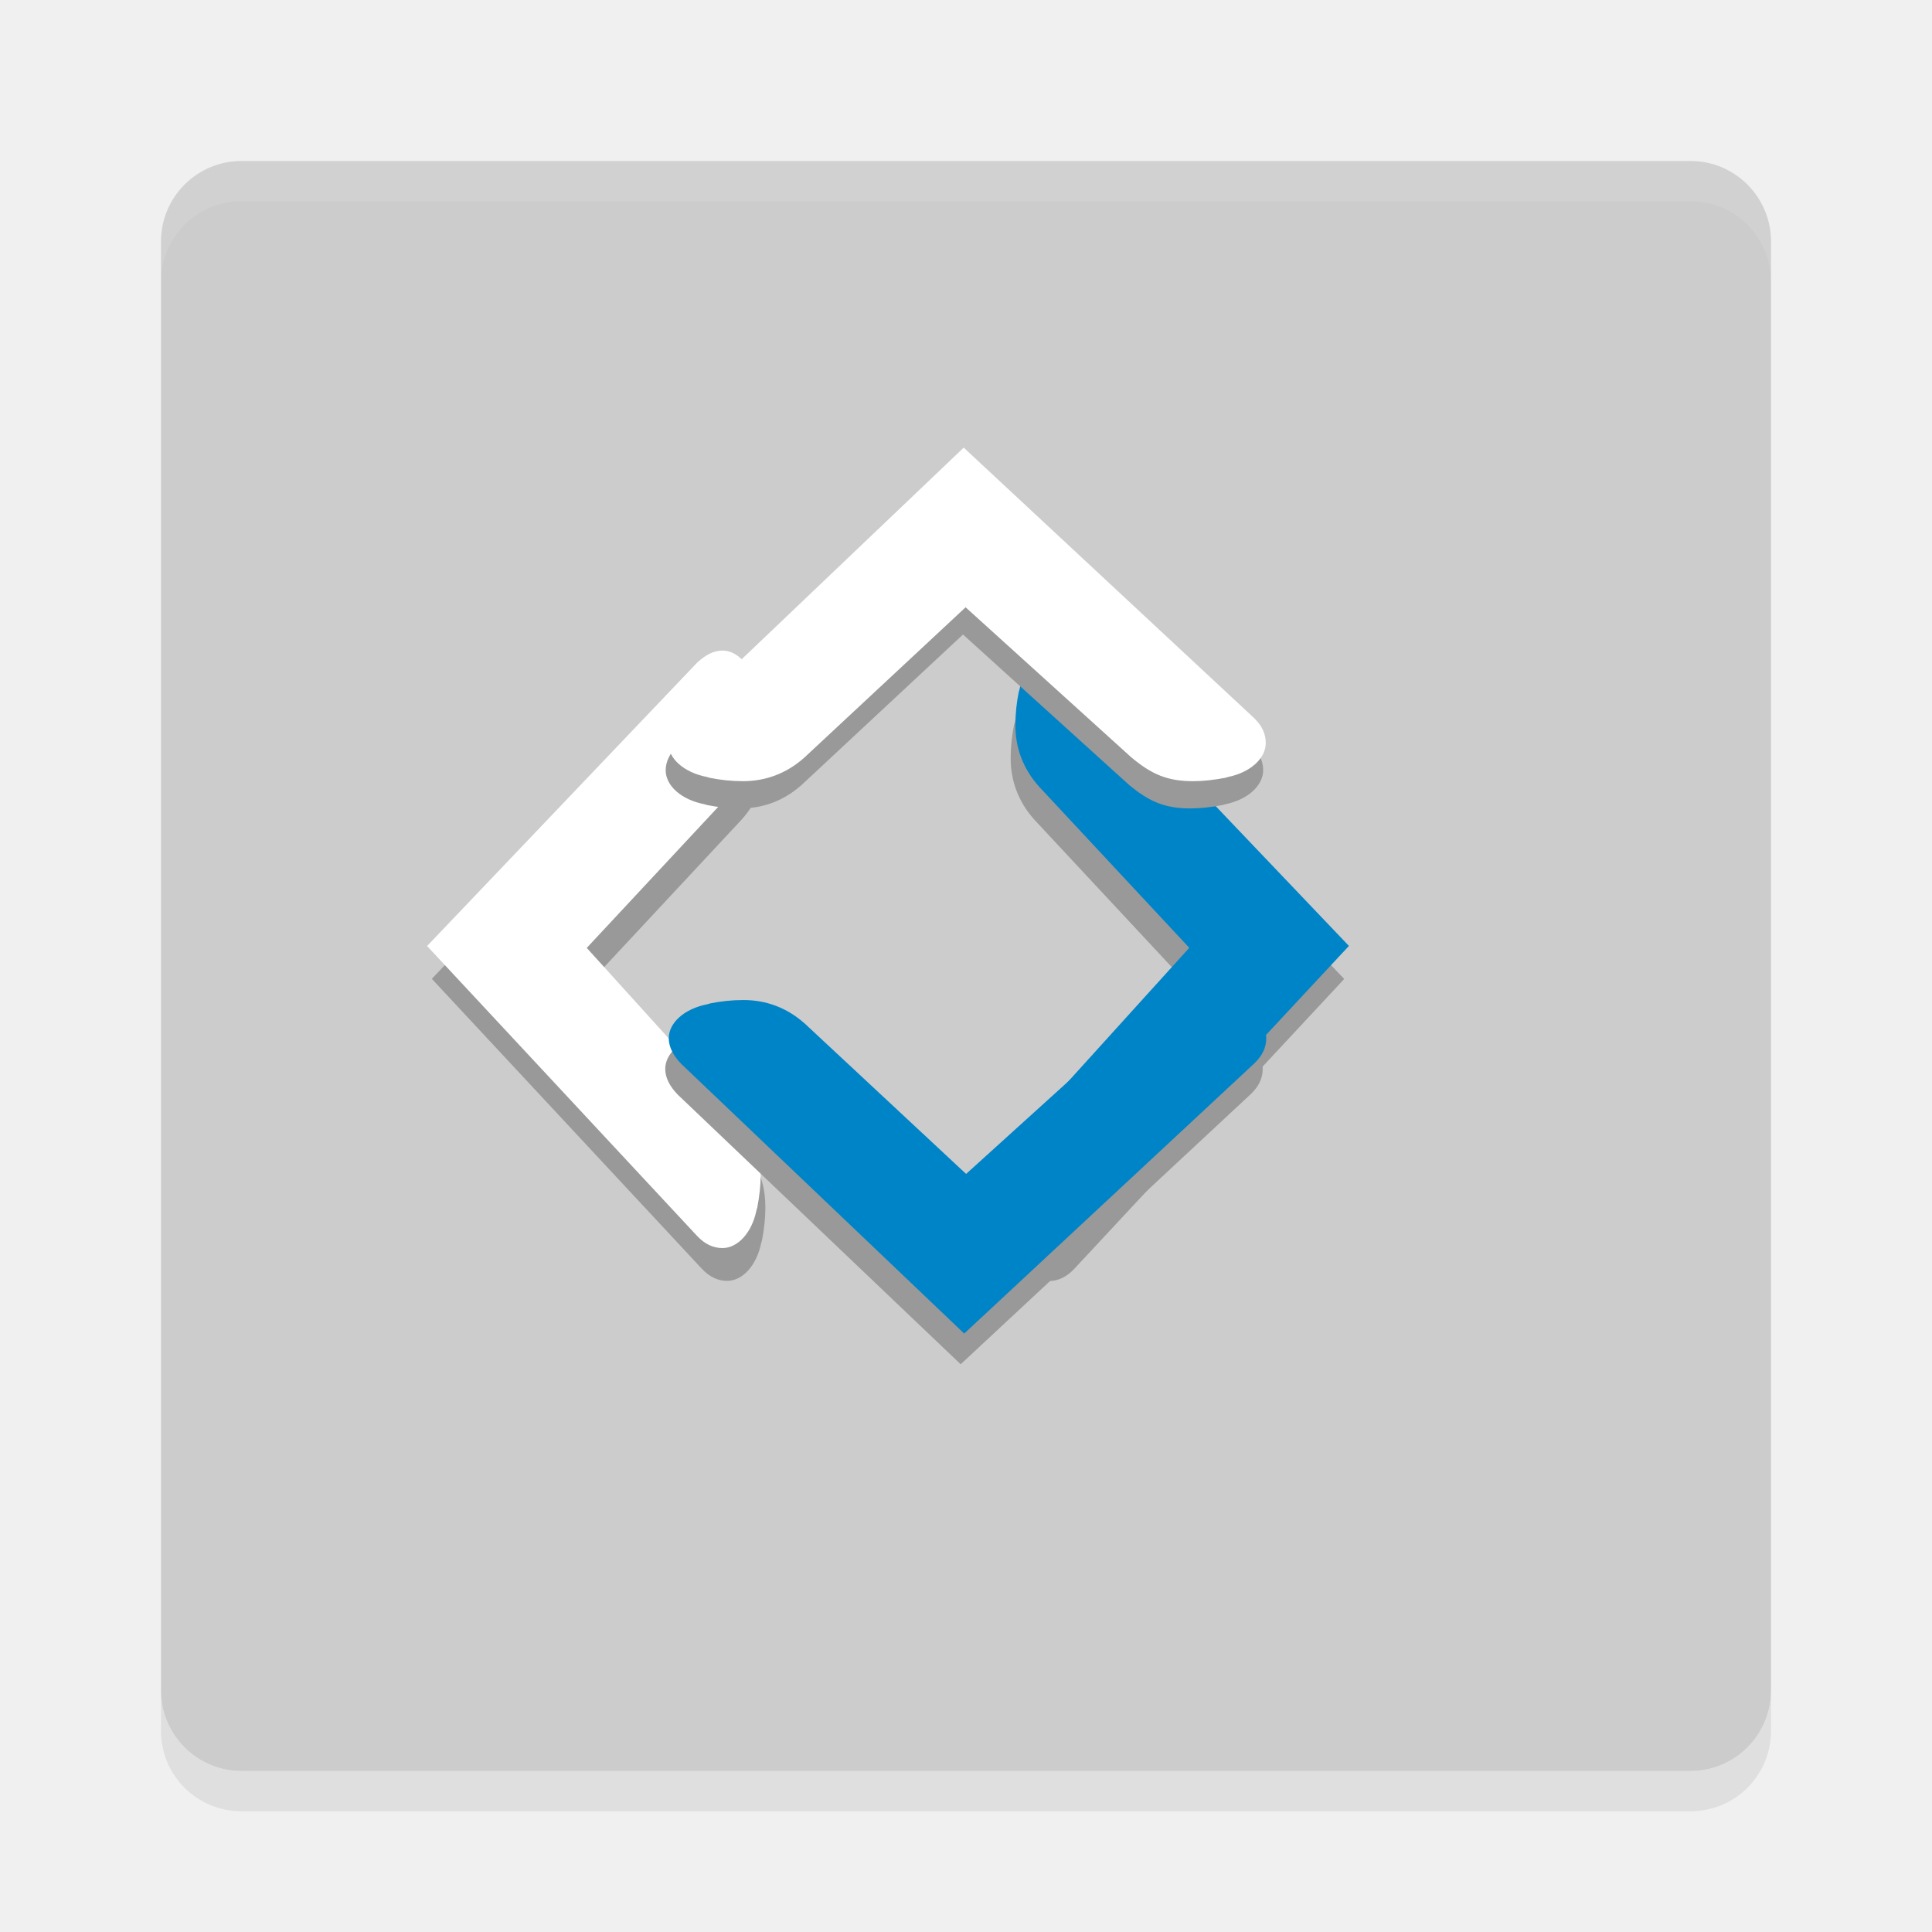
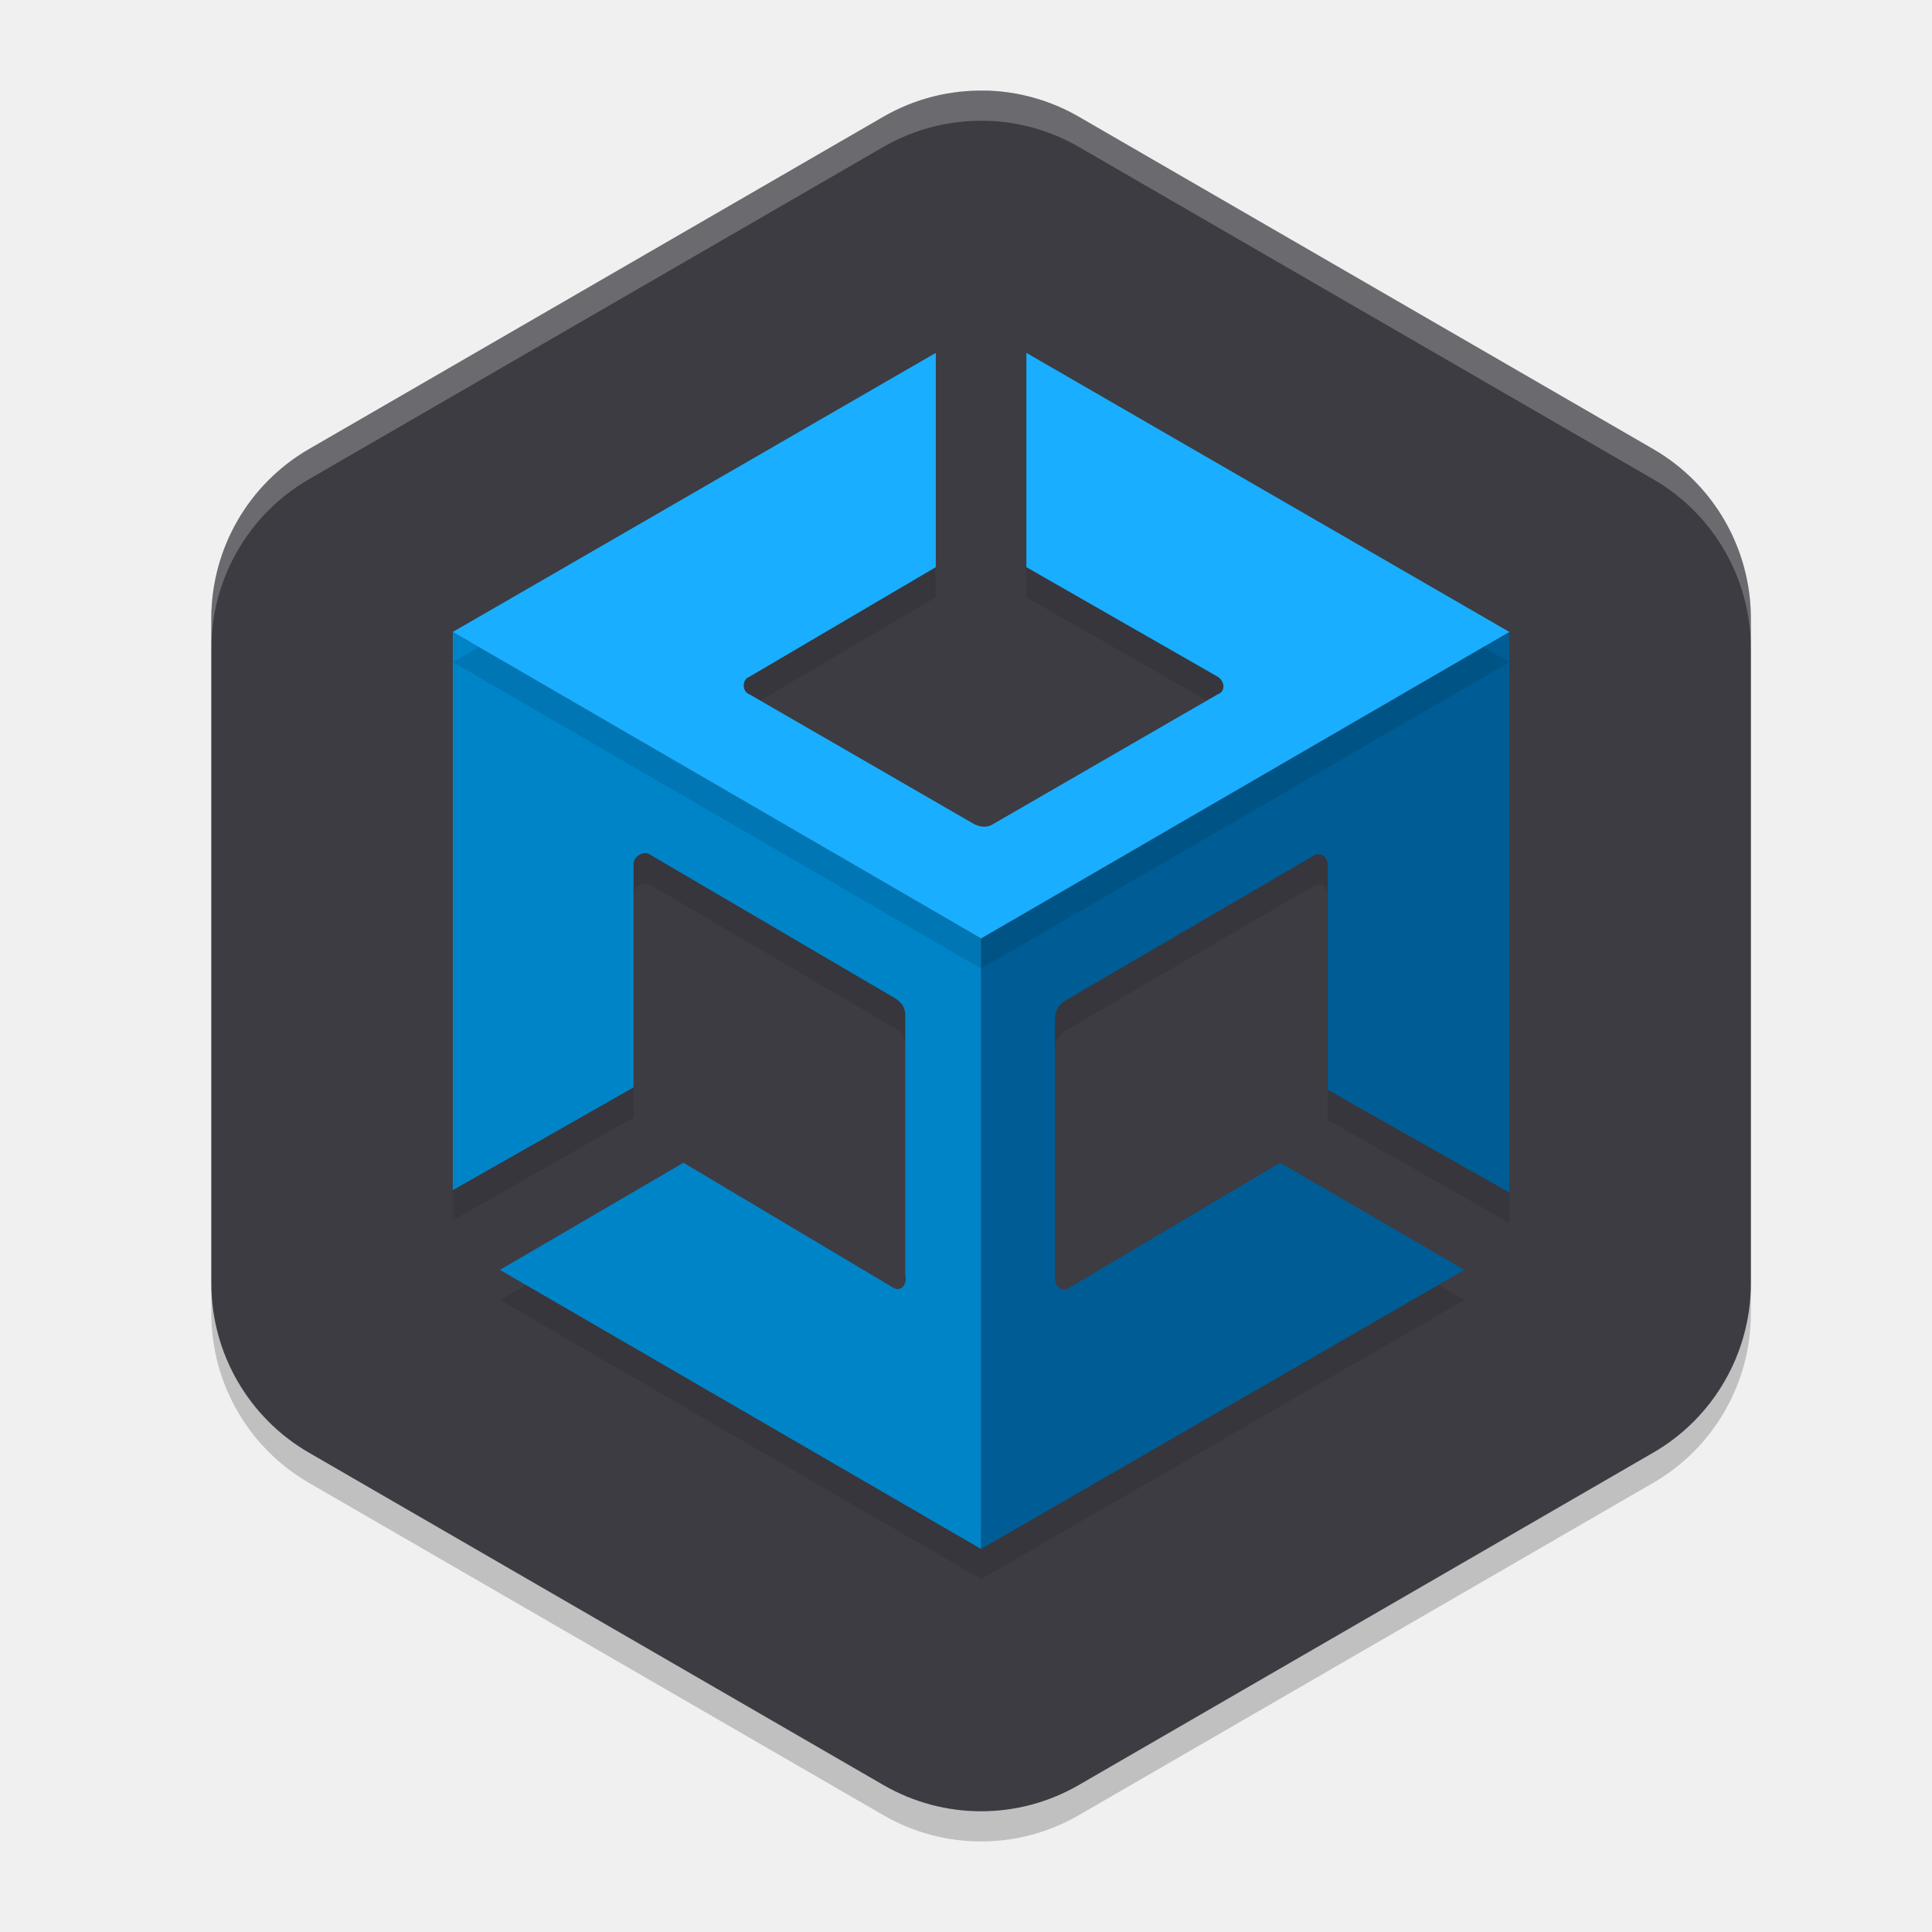
- <svg xmlns="http://www.w3.org/2000/svg" height="48" width="48" version="1.1" id="svg14">
-   <defs id="defs18" />
-   <path style="opacity:0.2;fill:#999999" d="m4 42v1c0 1.108 0.892 2 2 2h36c1.108 0 2-0.892 2-2v-1c0 1.108-0.892 2-2 2h-36c-1.108 0-2-0.892-2-2z" id="path2" />
-   <rect style="fill:#cccccc" rx="2" ry="2" height="40" width="40" y="4" x="4" id="rect4" />
-   <path style="opacity:.1;fill:#ffffff" d="m6 4c-1.108 0-2 0.892-2 2v1c0-1.108 0.892-2 2-2h36c1.108 0 2 0.892 2 2v-1c0-1.108-0.892-2-2-2z" id="path6" />
-   <text xml:space="preserve" style="font-weight:bold;font-size:26.667px;font-family:Ubuntu;-inkscape-font-specification:'Ubuntu Bold';text-align:center;text-anchor:middle;fill:#999999;stroke-width:0.25;stroke-linejoin:round;stop-color:#000000" x="-29.123" y="23.529" id="text490">
-     <tspan id="tspan488" x="-29.123" y="23.529" />
-   </text>
-   <g id="g589" transform="translate(67.90056,2.882252)">
-     <text xml:space="preserve" style="font-weight:bold;font-size:22.629px;font-family:Ubuntu;-inkscape-font-specification:'Ubuntu Bold';text-align:center;text-anchor:middle;fill:#999999;stroke-width:0.212;stroke-linejoin:round;stop-color:#000000" x="-43.317" y="20.442" id="text494-3" transform="scale(0.6662896,1.500849)">
-       <tspan id="tspan492-6" x="-43.317" y="20.442" style="font-style:normal;font-variant:normal;font-weight:bold;font-stretch:normal;font-family:'Nimbus Mono PS';-inkscape-font-specification:'Nimbus Mono PS Bold';fill:#999999;stroke-width:0.212">&gt;</tspan>
-     </text>
-     <text xml:space="preserve" style="font-weight:bold;font-size:22.629px;font-family:Ubuntu;-inkscape-font-specification:'Ubuntu Bold';text-align:center;text-anchor:middle;fill:#0084c8;stroke-width:0.212;stroke-linejoin:round;stop-color:#000000" x="-43.143" y="19.897" id="text494" transform="scale(0.6662896,1.500849)">
-       <tspan id="tspan492" x="-43.143" y="19.897" style="font-style:normal;font-variant:normal;font-weight:bold;font-stretch:normal;font-family:'Nimbus Mono PS';-inkscape-font-specification:'Nimbus Mono PS Bold';fill:#0084c8;stroke-width:0.212">&gt;</tspan>
-     </text>
-   </g>
-   <text xml:space="preserve" style="font-weight:bold;font-size:22.629px;font-family:Ubuntu;-inkscape-font-specification:'Ubuntu Bold';text-align:center;text-anchor:middle;fill:#999999;stroke-width:0.212;stroke-linejoin:round;stop-color:#000000" x="-13.517" y="22.362" id="text494-3-5" transform="scale(-0.6662896,1.500849)">
-     <tspan id="tspan492-6-3" x="-13.517" y="22.362" style="font-style:normal;font-variant:normal;font-weight:bold;font-stretch:normal;font-family:'Nimbus Mono PS';-inkscape-font-specification:'Nimbus Mono PS Bold';fill:#999999;stroke-width:0.212">&gt;</tspan>
-   </text>
-   <text xml:space="preserve" style="font-weight:bold;font-size:22.629px;font-family:Ubuntu;-inkscape-font-specification:'Ubuntu Bold';text-align:center;text-anchor:middle;fill:#ffffff;stroke-width:0.212;stroke-linejoin:round;stop-color:#000000" x="-13.344" y="21.817" id="text494-5" transform="scale(-0.6662896,1.500849)">
-     <tspan id="tspan492-62" x="-13.344" y="21.817" style="font-style:normal;font-variant:normal;font-weight:bold;font-stretch:normal;font-family:'Nimbus Mono PS';-inkscape-font-specification:'Nimbus Mono PS Bold';fill:#ffffff;stroke-width:0.212">&gt;</tspan>
-   </text>
-   <g id="g701" transform="translate(66.54808,14.62975)">
-     <text xml:space="preserve" style="font-weight:bold;font-size:22.629px;font-family:Ubuntu;-inkscape-font-specification:'Ubuntu Bold';text-align:center;text-anchor:middle;fill:#999999;stroke-width:0.212;stroke-linejoin:round;stop-color:#000000" x="37.381" y="-22.279" id="text494-3-5-1" transform="matrix(0,0.6662896,1.500849,0,0,0)">
-       <tspan id="tspan492-6-3-2" x="37.381" y="-22.279" style="font-style:normal;font-variant:normal;font-weight:bold;font-stretch:normal;font-family:'Nimbus Mono PS';-inkscape-font-specification:'Nimbus Mono PS Bold';fill:#999999;stroke-width:0.212">&gt;</tspan>
-     </text>
-     <text xml:space="preserve" style="font-weight:bold;font-size:22.629px;font-family:Ubuntu;-inkscape-font-specification:'Ubuntu Bold';text-align:center;text-anchor:middle;fill:#0084c8;stroke-width:0.212;stroke-linejoin:round;stop-color:#000000" x="36.235" y="-22.222" id="text494-5-7" transform="matrix(0,0.6662896,1.500849,0,0,0)">
-       <tspan id="tspan492-62-0" x="36.235" y="-22.222" style="font-style:normal;font-variant:normal;font-weight:bold;font-stretch:normal;font-family:'Nimbus Mono PS';-inkscape-font-specification:'Nimbus Mono PS Bold';fill:#0084c8;stroke-width:0.212">&gt;</tspan>
-     </text>
-   </g>
-   <text xml:space="preserve" style="font-weight:bold;font-size:22.629px;font-family:Ubuntu;-inkscape-font-specification:'Ubuntu Bold';text-align:center;text-anchor:middle;fill:#999999;stroke-width:0.212;stroke-linejoin:round;stop-color:#000000" x="-15.125" y="22.069" id="text494-3-5-1-6" transform="matrix(0,-0.6662896,1.500849,0,0,0)">
-     <tspan id="tspan492-6-3-2-7" x="-15.125" y="22.069" style="font-style:normal;font-variant:normal;font-weight:bold;font-stretch:normal;font-family:'Nimbus Mono PS';-inkscape-font-specification:'Nimbus Mono PS Bold';fill:#999999;stroke-width:0.212">&gt;</tspan>
-   </text>
-   <text xml:space="preserve" style="font-weight:bold;font-size:22.629px;font-family:Ubuntu;-inkscape-font-specification:'Ubuntu Bold';text-align:center;text-anchor:middle;fill:#ffffff;stroke-width:0.212;stroke-linejoin:round;stop-color:#000000" x="-14.109" y="22.11" id="text494-5-7-5" transform="matrix(0,-0.6662896,1.500849,0,0,0)">
-     <tspan id="tspan492-62-0-3" x="-14.109" y="22.11" style="font-style:normal;font-variant:normal;font-weight:bold;font-stretch:normal;font-family:'Nimbus Mono PS';-inkscape-font-specification:'Nimbus Mono PS Bold';fill:#ffffff;stroke-width:0.212">&gt;</tspan>
-   </text>
+ <svg xmlns="http://www.w3.org/2000/svg" width="64" height="64" version="1" id="svg22">
+   <defs id="defs26" />
+   <path style="opacity:0.2" d="m 32.652,4 v 0.003 A 6.468,6.481 0 0 0 29.265,4.866 L 10.235,15.876 a 6.468,6.481 0 0 0 -3.235,5.614 v 22.021 a 6.468,6.481 0 0 0 3.235,5.611 l 19.031,11.01 a 6.468,6.481 0 0 0 6.469,0 L 54.765,49.121 A 6.468,6.481 0 0 0 58,43.51 V 21.49 A 6.468,6.481 0 0 0 54.765,15.876 L 35.735,4.866 A 6.468,6.481 0 0 0 32.652,4 Z" id="path2" />
+   <path style="fill:#1d1d25;fill-opacity:0.807" d="m 32.652,3 v 0.003 A 6.468,6.481 0 0 0 29.265,3.866 L 10.235,14.876 a 6.468,6.481 0 0 0 -3.235,5.614 v 22.021 a 6.468,6.481 0 0 0 3.235,5.611 l 19.031,11.01 a 6.468,6.481 0 0 0 6.469,0 L 54.765,48.121 A 6.468,6.481 0 0 0 58,42.51 V 20.49 A 6.468,6.481 0 0 0 54.765,14.876 L 35.735,3.866 A 6.468,6.481 0 0 0 32.652,3 Z" id="path4" />
+   <path style="opacity:0.1" d="m 32.5,52.311 16.014,-9.245 -6.108,-3.55 -6.965,4.132 c -0.248,0.165 -0.495,0 -0.495,-0.33 v -8.585 c 0,-0.248 0.165,-0.495 0.33,-0.578 l 8.213,-4.793 c 0.248,-0.165 0.502,6.7e-5 0.495,0.33 v 7.411 L 50,40.507 V 21.934 L 32.5,32.087 Z" id="path6" />
+   <path style="opacity:0.1" d="M 29.577,43.648 22.641,39.516 16.561,43.066 32.5,52.311 V 32.087 L 15,21.934 v 18.491 -0.083 0.083 l 5.989,-3.404 v -7.41 c 0,-0.248 0.329,-0.413 0.493,-0.33 l 8.177,4.793 c 0.246,0.165 0.329,0.33 0.329,0.578 v 8.585 c 0.082,0.33 -0.164,0.578 -0.411,0.413 z" id="path8" />
+   <path style="fill:#3f3f3f" d="M 30.5 12.557 L 15.5 21.223 L 15.5 38.564 L 20.488 35.73 L 20.488 28.611 C 20.488 28.266 20.704 28.022 20.916 27.895 C 21.128 27.767 21.386 27.672 21.707 27.834 L 21.721 27.842 L 29.924 32.65 L 29.936 32.658 C 30.265 32.879 30.488 33.29 30.488 33.65 L 30.488 42.23 L 30.488 42.236 C 30.524 42.507 30.46 42.783 30.26 42.982 C 30.03 43.212 29.582 43.254 29.299 43.064 L 22.639 39.096 L 17.553 42.066 L 32.5 50.732 L 47.516 42.064 L 42.408 39.096 L 35.719 43.064 C 35.467 43.232 35.088 43.261 34.824 43.086 C 34.561 42.911 34.445 42.609 34.445 42.318 L 34.445 33.734 C 34.445 33.265 34.649 32.911 35.053 32.709 L 43.211 27.947 C 43.465 27.778 43.842 27.751 44.107 27.926 C 44.373 28.101 44.49 28.408 44.484 28.703 L 44.484 35.812 L 49.5 38.65 L 49.5 21.223 L 34.5 12.557 L 34.5 18.498 L 40.605 21.994 L 40.619 22.004 C 40.871 22.172 41.027 22.445 41.027 22.74 C 41.027 23.036 40.814 23.368 40.5 23.473 L 40.592 23.432 L 33.162 27.725 L 33.189 27.707 C 32.75 28 32.254 27.851 32.029 27.738 L 32.016 27.732 L 24.572 23.432 L 24.664 23.473 C 23.942 23.232 23.942 22.186 24.664 21.945 L 24.568 21.988 L 30.5 18.502 L 30.5 12.557 z" id="path10" />
+   <path style="fill:#005c94" d="m 32.5,51.311 16.014,-9.245 -6.108,-3.55 -6.965,4.132 c -0.248,0.165 -0.495,0 -0.495,-0.33 v -8.585 c 0,-0.248 0.165,-0.495 0.33,-0.578 l 8.213,-4.793 c 0.248,-0.165 0.502,6.7e-5 0.495,0.33 v 7.411 L 50,39.507 V 20.934 L 32.5,31.087 Z" id="path12" />
+   <path style="fill:#0084c8" d="m 29.577,42.649 -6.936,-4.132 -6.08,3.55 15.939,9.245 V 31.087 L 15,20.934 v 18.491 -0.083 0.083 l 5.989,-3.404 v -7.41 c 0,-0.248 0.329,-0.413 0.493,-0.33 l 8.177,4.793 c 0.246,0.165 0.329,0.33 0.329,0.578 V 42.236 c 0.082,0.33 -0.164,0.578 -0.411,0.413 z" id="path14" />
+   <path style="opacity:0.1" d="m 34,12.688 v 7.099 l 6.342,3.632 c 0.248,0.165 0.248,0.495 0,0.578 l -7.429,4.292 c -0.248,0.165 -0.495,0.083 -0.66,0 l -7.429,-4.292 c -0.248,-0.083 -0.248,-0.495 0,-0.578 L 31,19.787 V 12.688 L 15,21.934 32.5,32.087 50,21.934 Z" id="path16" />
+   <path style="fill:#19aeff" d="m 34,11.689 v 7.099 l 6.342,3.632 c 0.248,0.165 0.248,0.495 0,0.578 l -7.429,4.292 c -0.248,0.165 -0.495,0.083 -0.66,0 L 24.823,22.998 c -0.248,-0.083 -0.248,-0.495 0,-0.578 L 31,18.788 V 11.689 L 15,20.934 32.5,31.087 50,20.934 Z" id="path18" />
+   <path style="fill:#ffffff;opacity:0.2" d="M 32.652 3 L 32.652 3.002 A 6.468 6.481 0 0 0 29.266 3.865 L 10.234 14.875 A 6.468 6.481 0 0 0 7 20.49 L 7 21.49 A 6.468 6.481 0 0 1 10.234 15.875 L 29.266 4.865 A 6.468 6.481 0 0 1 32.652 4.002 L 32.652 4 A 6.468 6.481 0 0 1 35.734 4.865 L 54.766 15.875 A 6.468 6.481 0 0 1 58 21.49 L 58 20.49 A 6.468 6.481 0 0 0 54.766 14.875 L 35.734 3.865 A 6.468 6.481 0 0 0 32.652 3 z" id="path20" />
</svg>
